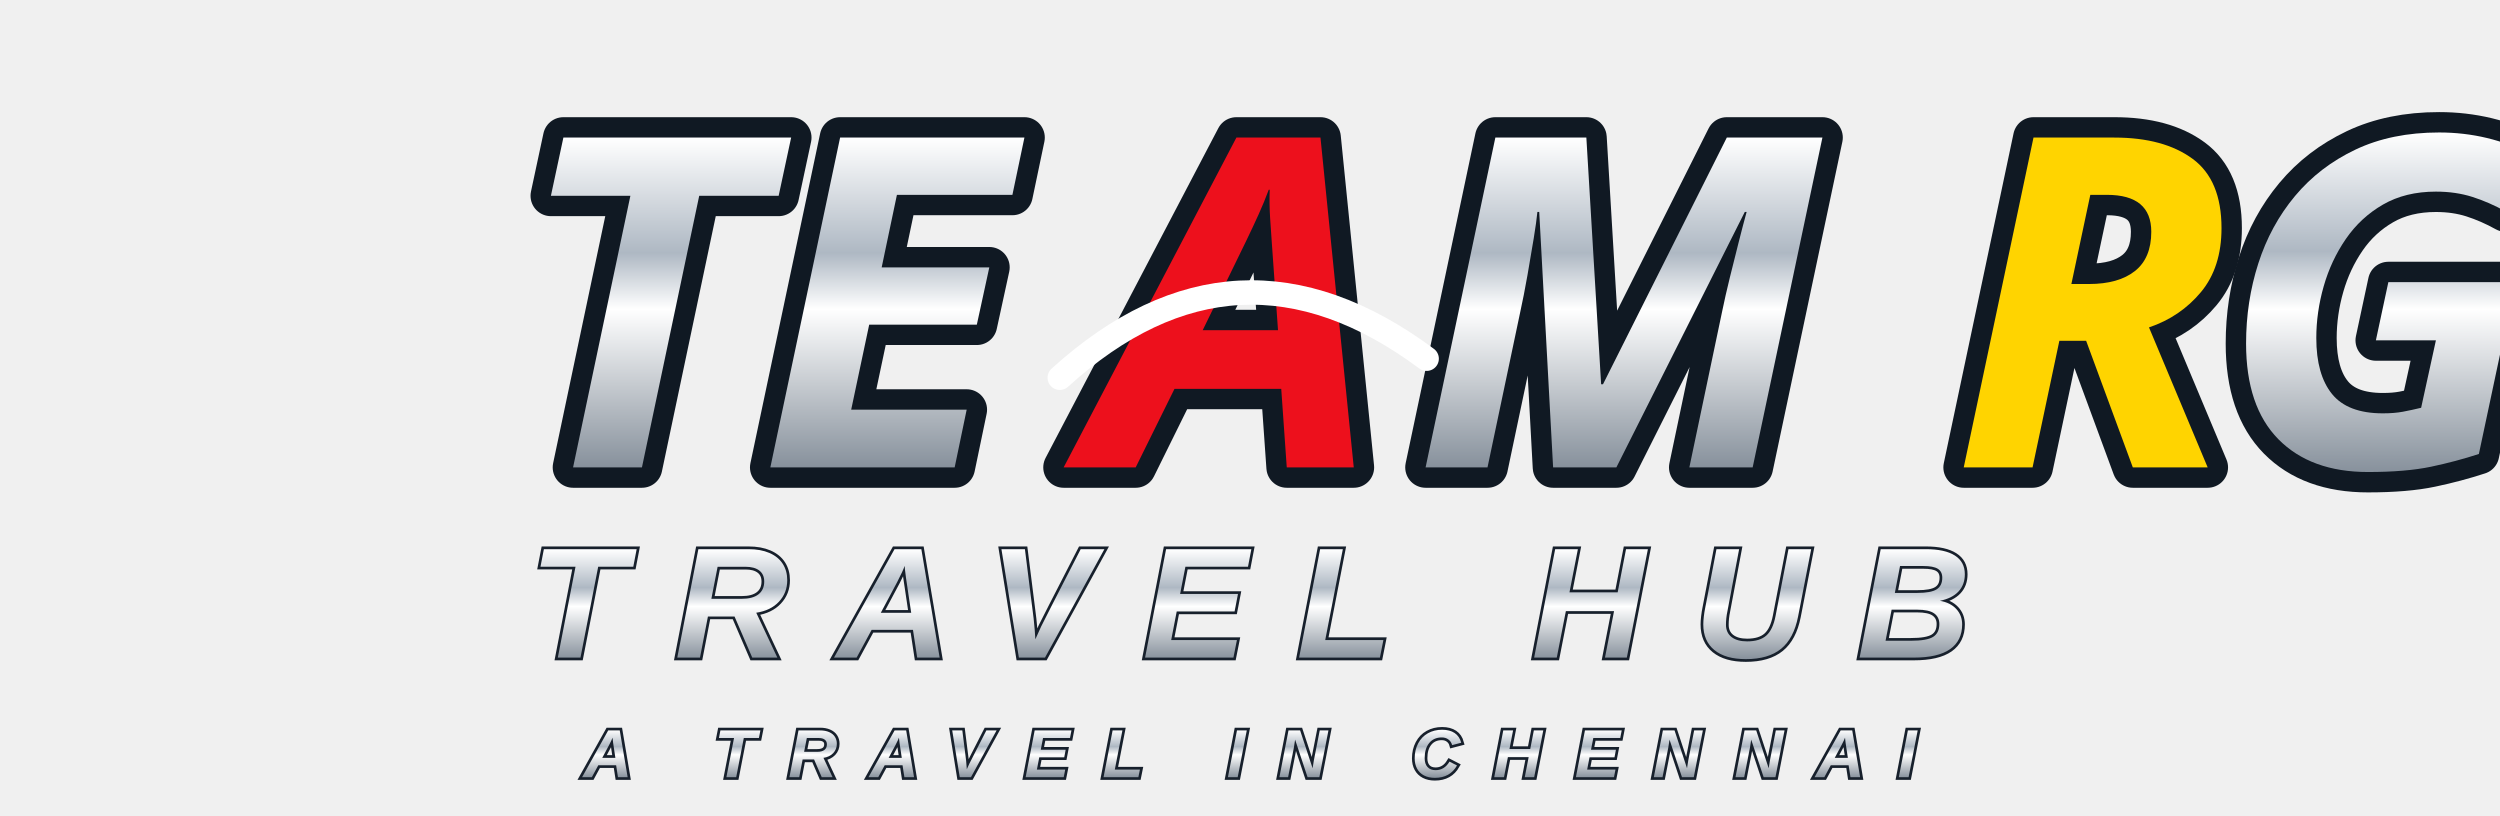
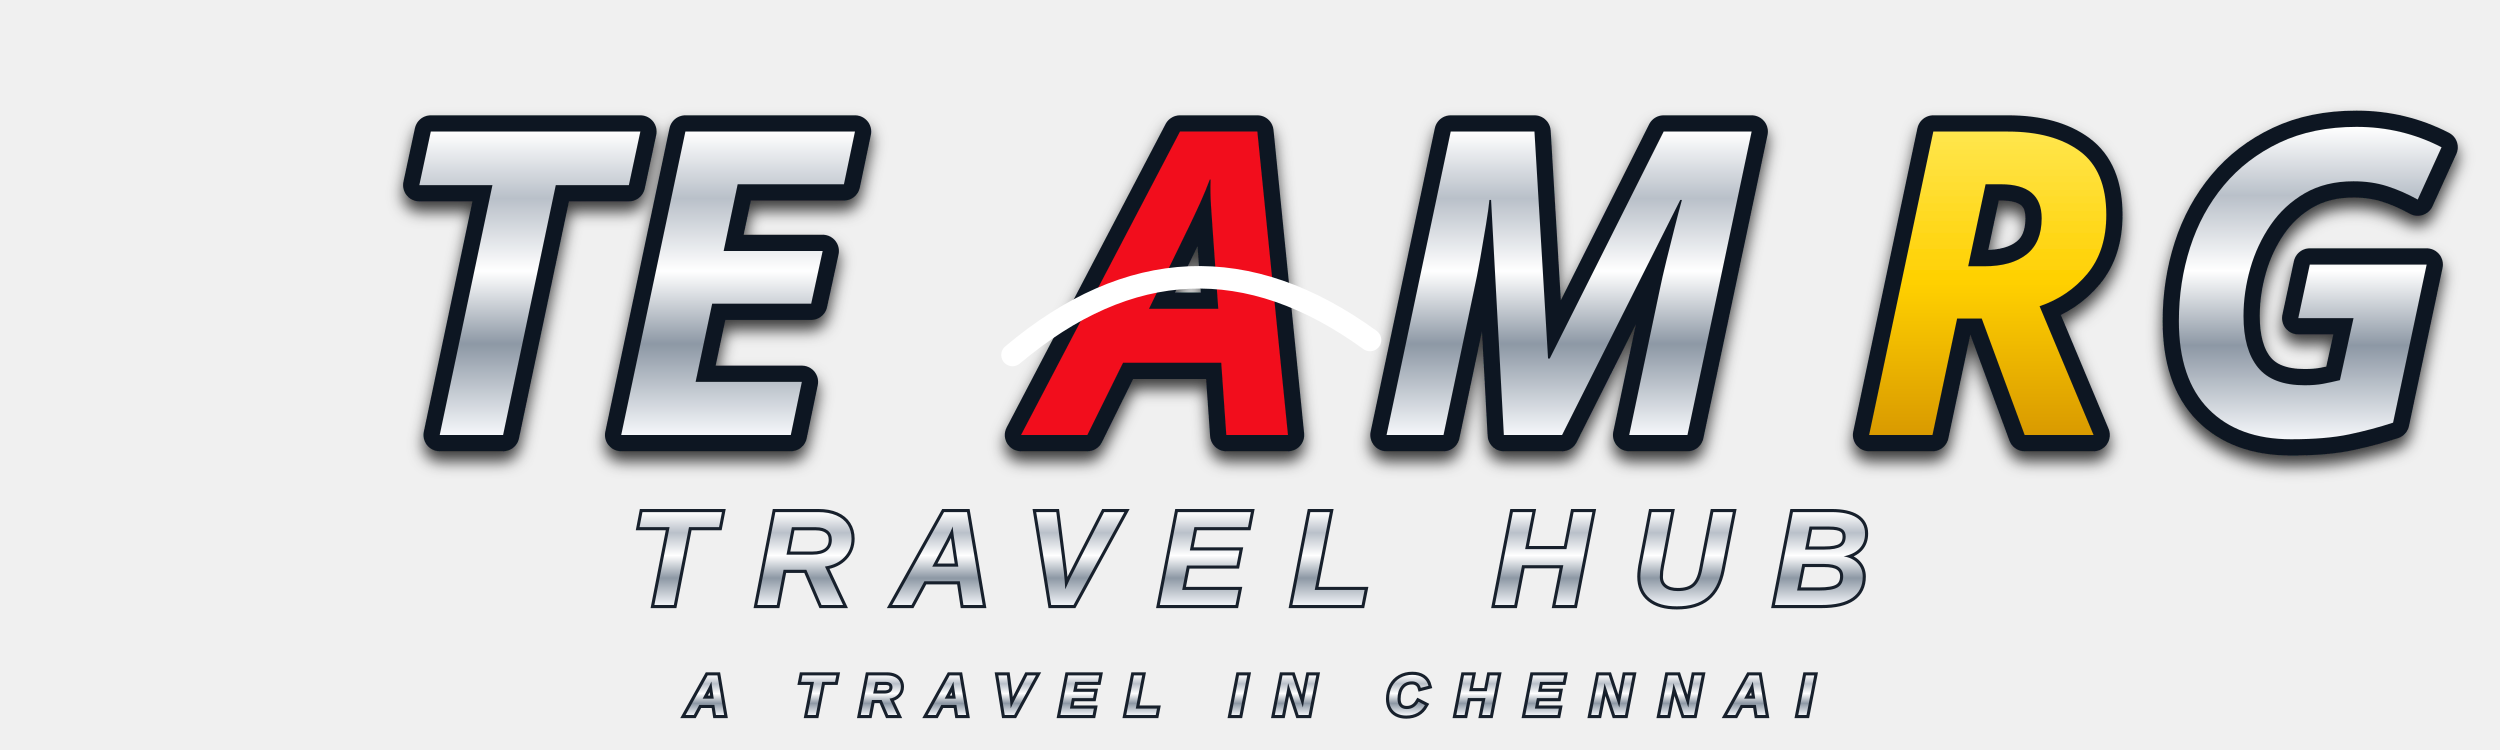
- <svg xmlns="http://www.w3.org/2000/svg" viewBox="0 0 920 300">
+ <svg xmlns="http://www.w3.org/2000/svg" viewBox="0 0 1000 300" role="img" aria-labelledby="title desc">
  <defs>
-     <linearGradient id="c" x2="0" y2="1">
-       <stop stop-color="#fff" />
-       <stop offset=".35" stop-color="#aeb8c3" />
-       <stop offset=".52" stop-color="#fff" />
-       <stop offset="1" stop-color="#87919c" />
+     <linearGradient id="chrome" x1="0" y1="0" x2="0" y2="1">
+       <stop offset="0" stop-color="#fff" />
+       <stop offset=".22" stop-color="#b9c0c9" />
+       <stop offset=".46" stop-color="#fff" />
+       <stop offset=".7" stop-color="#8d98a5" />
+       <stop offset="1" stop-color="#f5f7fa" />
    </linearGradient>
+     <linearGradient id="yellow" x1="0" y1="0" x2="0" y2="1">
+       <stop offset="0" stop-color="#ffe64d" />
+       <stop offset=".5" stop-color="#ffd000" />
+       <stop offset="1" stop-color="#d99a00" />
+     </linearGradient>
+     <filter id="depth" x="-10%" y="-20%" width="120%" height="150%">
+       <feGaussianBlur in="SourceAlpha" stdDeviation="3" />
+       <feOffset dy="4" />
+       <feComponentTransfer>
+         <feFuncA type="linear" slope=".75" />
+       </feComponentTransfer>
+       <feMerge>
+         <feMergeNode />
+         <feMergeNode in="SourceGraphic" />
+       </feMerge>
+     </filter>
  </defs>
-   <g font-family="Arial Black,Impact,sans-serif" font-style="italic" font-weight="900" text-anchor="middle" stroke="#101923" stroke-width="15" stroke-linejoin="round" paint-order="stroke fill">
-     <text x="280" y="172" font-size="170" fill="url(#c)">TE</text>
-     <text x="455" y="172" font-size="170" fill="#ed101c">A</text>
-     <text x="595" y="172" font-size="170" fill="url(#c)">M</text>
-     <text x="770" y="172" font-size="170" fill="#ffd400">R</text>
-     <text x="875" y="172" font-size="170" fill="url(#c)">G</text>
+   <g filter="url(#depth)" font-family="Arial Black,Impact,sans-serif" font-style="italic" font-weight="900" text-anchor="middle" stroke="#111923" stroke-width="13" stroke-linejoin="round" paint-order="stroke fill">
+     <text x="245" y="174" font-size="170" fill="url(#chrome)" textLength="390" lengthAdjust="spacingAndGlyphs">TE</text>
+     <text x="472" y="174" font-size="170" fill="#f20d1b">A</text>
+     <text x="625" y="174" font-size="170" fill="url(#chrome)">M</text>
+     <text x="795" y="174" font-size="170" fill="url(#yellow)">R</text>
+     <text x="920" y="174" font-size="170" fill="url(#chrome)">G</text>
  </g>
-   <path d="M390 139 Q455 80 525 132" fill="none" stroke="#fff" stroke-width="9" stroke-linecap="round" />
-   <g text-anchor="middle" font-family="Arial,sans-serif" font-weight="800" font-style="italic" fill="url(#c)" stroke="#17202c" stroke-width="2" paint-order="stroke">
-     <text x="460" y="242" font-size="58" letter-spacing="18">TRAVEL HUB</text>
-     <text x="460" y="286" font-size="25" letter-spacing="12">A TRAVEL IN CHENNAI</text>
+   <path d="M405 142 Q475 83 548 136" fill="none" stroke="#fff" stroke-width="9" stroke-linecap="round" />
+   <g text-anchor="middle" font-family="Arial,sans-serif" font-style="italic" font-weight="900" fill="url(#chrome)" stroke="#17202c" stroke-width="2.5" paint-order="stroke">
+     <text x="500" y="242" font-size="54" letter-spacing="17">TRAVEL HUB</text>
+     <text x="500" y="286" font-size="23" letter-spacing="11">A TRAVEL IN CHENNAI</text>
  </g>
-   <path d="M65 225 H260 M660 225 H855" stroke="url(#c)" stroke-width="7" stroke-linecap="round" />
+   <path d="M75 225 H285 M715 225 H925" stroke="url(#chrome)" stroke-width="7" stroke-linecap="round" />
</svg>
